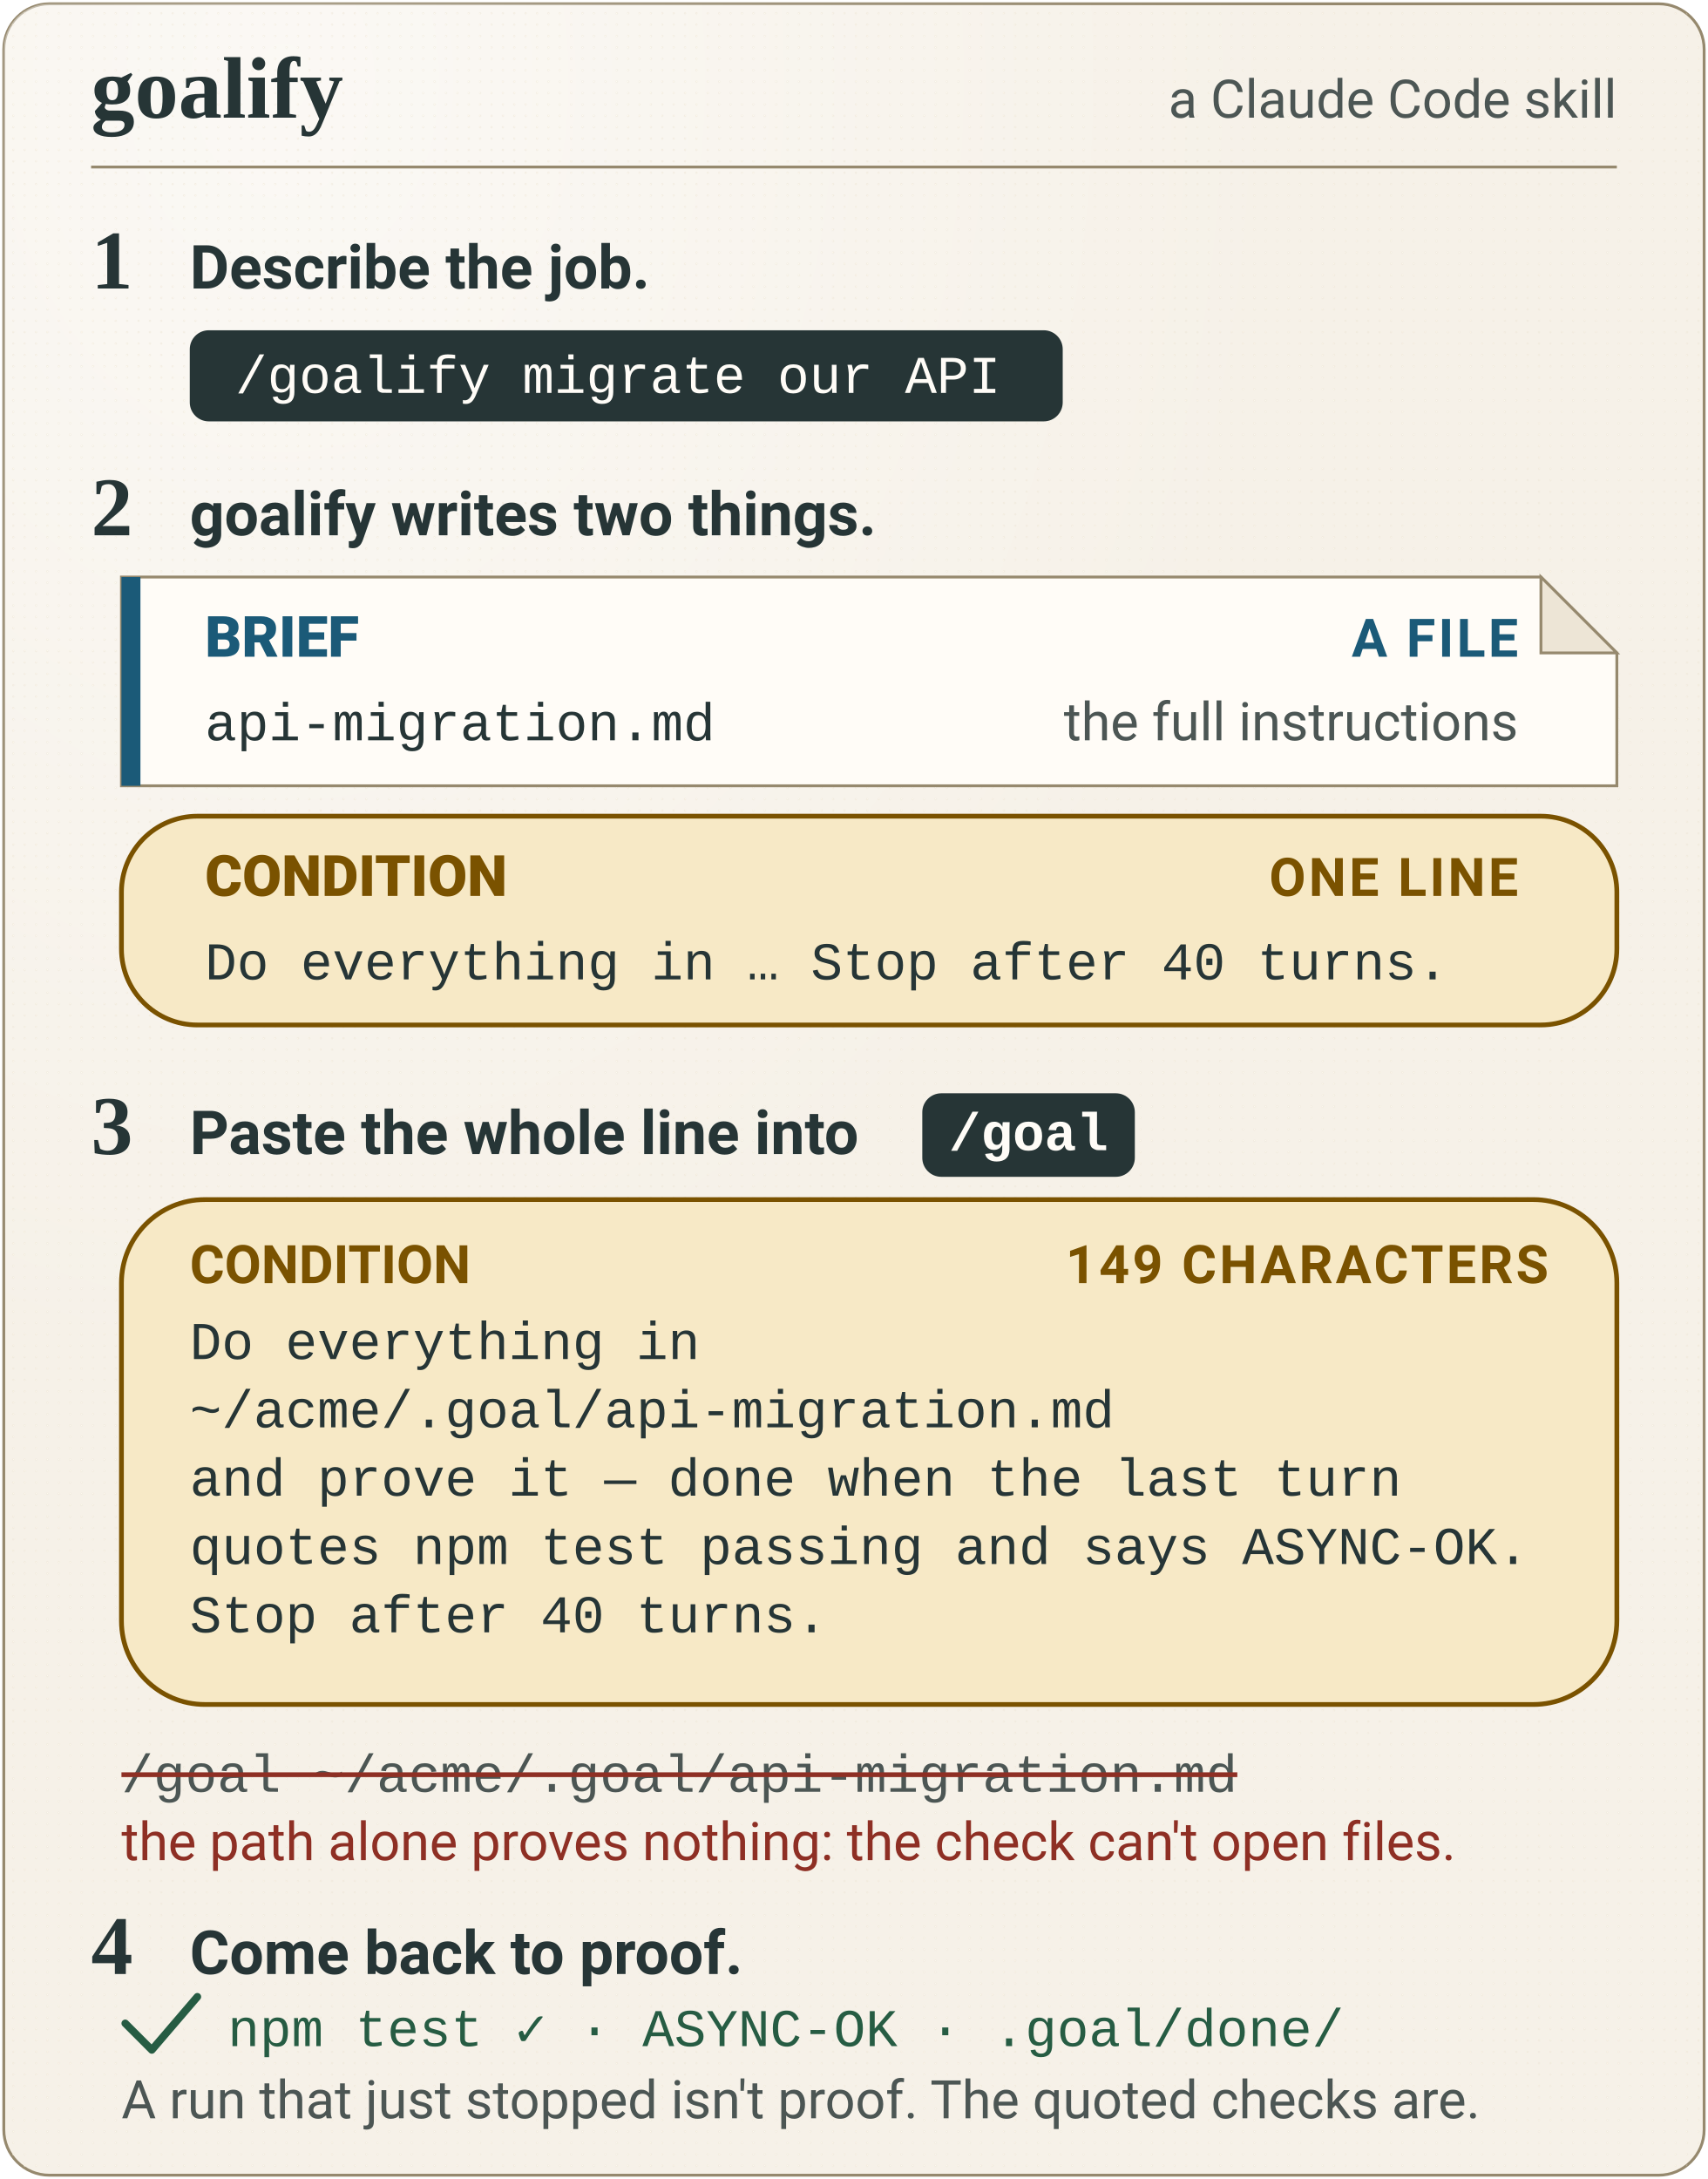
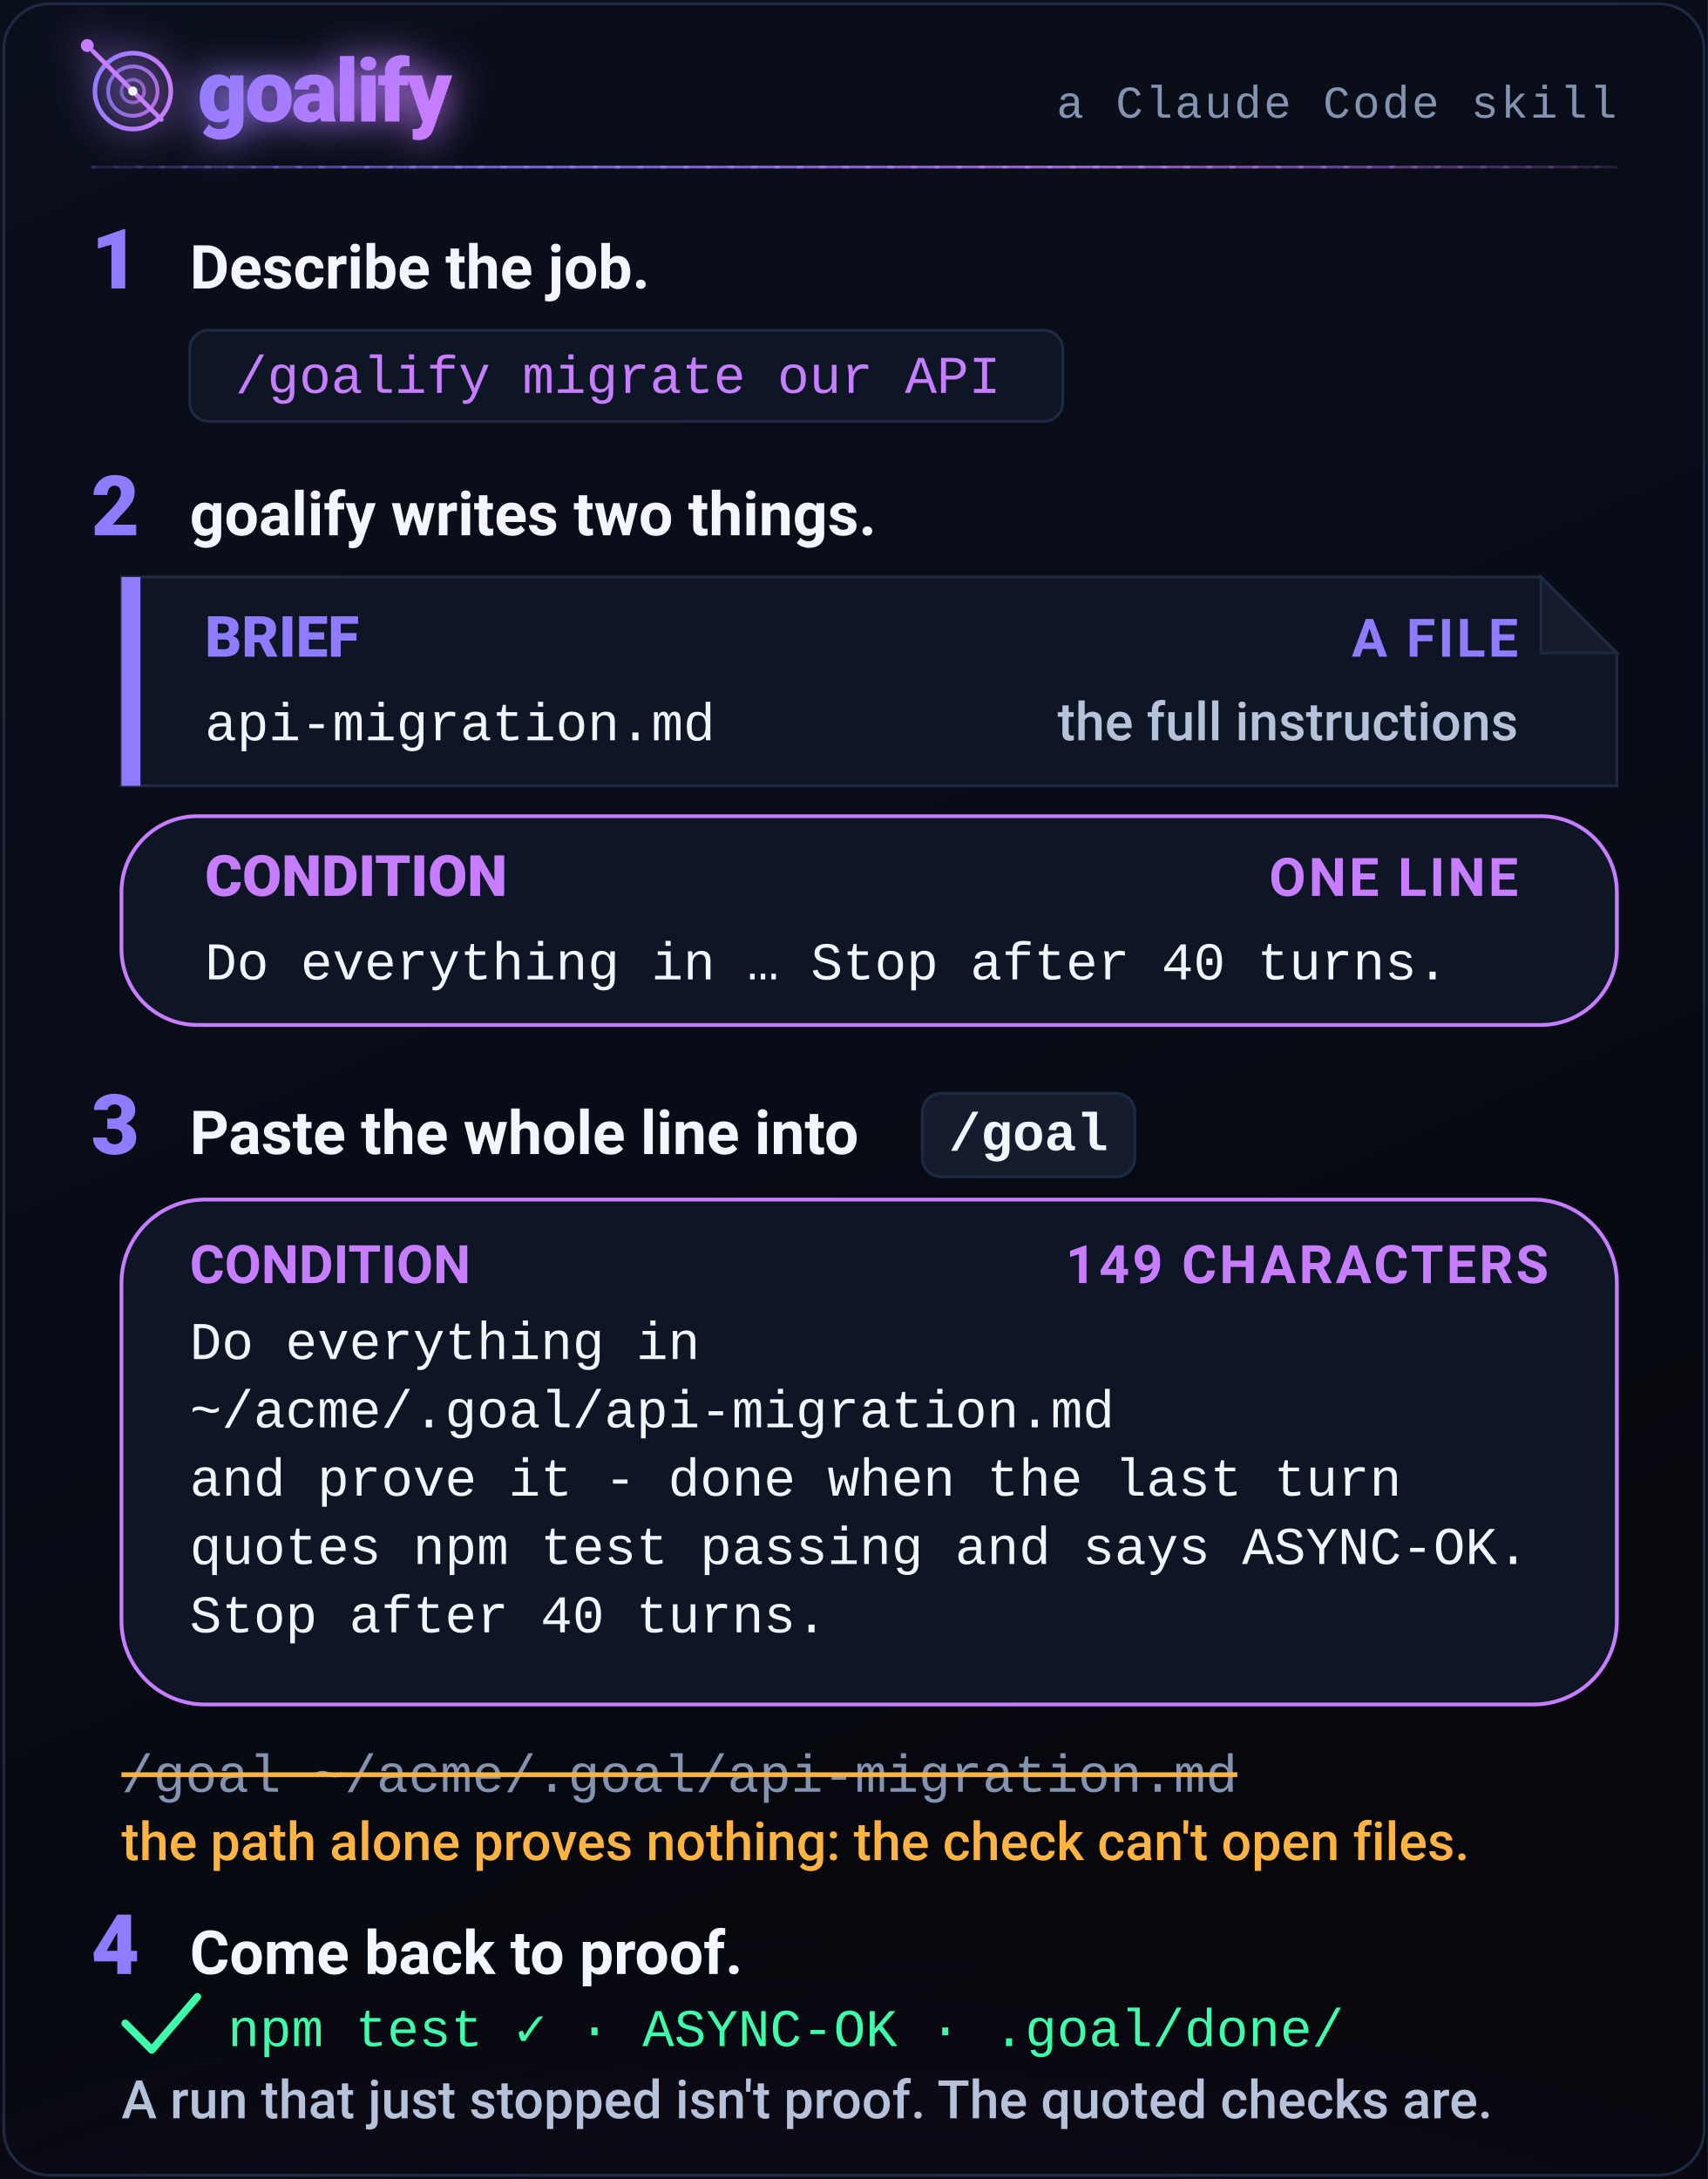
- <svg xmlns="http://www.w3.org/2000/svg" viewBox="0 0 900 1148" role="img" aria-labelledby="hero-t hero-d">
+ <svg xmlns="http://www.w3.org/2000/svg" viewBox="0 0 900 1148" fill="none" role="img" aria-label="goalify in four steps: describe the job, get a brief and a condition, paste the condition into the goal command, come back to proof.">
  <defs>
-     <radialGradient id="hero-wash" cx="0.16" cy="0.04" r="0.6">
-       <stop offset="0" stop-color="#FFFFFF" stop-opacity="0.55" />
-       <stop offset="1" stop-color="#FFFFFF" stop-opacity="0" />
+     <linearGradient id="g-bg" x1="0" y1="0" x2="0.35" y2="1">
+       <stop offset="0%" stop-color="#0A0F1C" />
+       <stop offset="60%" stop-color="#080C16" />
+       <stop offset="100%" stop-color="#07070C" />
+     </linearGradient>
+     <radialGradient id="g-bloom" cx="0.5" cy="1" r="0.72">
+       <stop offset="0%" stop-color="#C77DFF" stop-opacity="0.20" />
+       <stop offset="42%" stop-color="#7C3AED" stop-opacity="0.10" />
+       <stop offset="100%" stop-color="#7C3AED" stop-opacity="0" />
    </radialGradient>
-     <pattern id="hero-grain" width="6" height="6" patternUnits="userSpaceOnUse">
-       <circle cx="1" cy="1" r="0.6" fill="#EDE5D6" />
-     </pattern>
-     <clipPath id="hero-clip">
-       <rect x="2" y="2" width="896" height="1144" rx="24" />
-     </clipPath>
+     <linearGradient id="g-brand" x1="0" y1="0" x2="1" y2="0.25" gradientUnits="objectBoundingBox">
+       <stop offset="0%" stop-color="#8E7BFF" />
+       <stop offset="100%" stop-color="#C77DFF" />
+       <animateTransform attributeName="gradientTransform" type="translate" values="-0.12 0; 0.12 0; -0.12 0" dur="18s" repeatCount="indefinite" />
+     </linearGradient>
+     <linearGradient id="g-rule" gradientUnits="userSpaceOnUse" x1="48" y1="88" x2="852" y2="88">
+       <stop offset="0%" stop-color="#8E7BFF" stop-opacity="0.15" />
+       <stop offset="26%" stop-color="#8E7BFF" stop-opacity="0.75" />
+       <stop offset="66%" stop-color="#C77DFF" stop-opacity="0.75" />
+       <stop offset="100%" stop-color="#C77DFF" stop-opacity="0.15" />
+     </linearGradient>
+     <filter id="g-glow" x="-40%" y="-40%" width="180%" height="180%">
+       <feGaussianBlur stdDeviation="10" result="b" />
+       <feMerge>
+         <feMergeNode in="b" />
+         <feMergeNode in="SourceGraphic" />
+       </feMerge>
+     </filter>
  </defs>
  <style>
-     .serif{font-family:ui-serif,Georgia,"Times New Roman",serif}
-     .sans{font-family:system-ui,-apple-system,"Segoe UI",Roboto,Helvetica,Arial,sans-serif}
-     .mono{font-family:ui-monospace,SFMono-Regular,Menlo,Consolas,"Liberation Mono",monospace}
-     .breath{animation:wt-breath 8s ease-in-out infinite}
-     .settle{animation:wt-settle 6s ease-in-out infinite}
-     .tick{animation:wt-tick 10s ease-in-out infinite}
-     @keyframes wt-breath{0%,100%{opacity:1}50%{opacity:.94}}
-     @keyframes wt-settle{0%,100%{transform:translateY(0)}50%{transform:translateY(-2px)}}
-     @keyframes wt-tick{0%,100%{opacity:1}50%{opacity:.8}}
-     @media (prefers-reduced-motion: reduce){
-       .breath,.settle,.tick,.focus{animation:none}
-       .breath,.settle,.tick{opacity:1;transform:none}
-       .focus{opacity:0}
+     .disp { font-family: system-ui, -apple-system, 'Segoe UI', Roboto, 'Helvetica Neue', Arial, sans-serif; }
+     .mono { font-family: ui-monospace, SFMono-Regular, 'SF Mono', Menlo, Consolas, 'Liberation Mono', monospace; }
+     .num  { font-size: 44px; font-weight: 800; fill: #8E7BFF; }
+     .step { font-size: 32px; font-weight: 700; fill: #F2F6FF; }
+     .body { font-size: 28px; font-weight: 500; }
+     .code { font-size: 28px; }
+ 
+     @keyframes g-breathe { 0%,100% { opacity: 0.55; } 50% { opacity: 0.95; } }
+     .bloom { animation: g-breathe 9s ease-in-out infinite; }
+ 
+     @keyframes g-flow { to { stroke-dashoffset: -240; } }
+     .flowline { animation: g-flow 14s linear infinite; }
+ 
+     @keyframes g-rise { from { opacity: 0; transform: translateY(6px); } to { opacity: 1; transform: translateY(0); } }
+     .row-1 { animation: g-rise 0.6s ease-out 0.3s both; }
+     .row-2 { animation: g-rise 0.6s ease-out 0.8s both; }
+     .row-3 { animation: g-rise 0.6s ease-out 1.3s both; }
+     .row-4 { animation: g-rise 0.6s ease-out 1.8s both; }
+ 
+     @keyframes g-tick { 0%,100% { opacity: 1; } 50% { opacity: 0.72; } }
+     .tick { animation: g-tick 10s ease-in-out infinite; }
+ 
+     @media (prefers-reduced-motion: reduce) {
+       * { animation: none !important; }
    }
  </style>
-   <rect x="2" y="2" width="896" height="1144" rx="24" fill="#F6F1E8" stroke="#96896E" stroke-width="1.5" />
-   <g clip-path="url(#hero-clip)">
-     <rect x="2" y="2" width="896" height="1144" fill="url(#hero-wash)" />
-     <rect x="2" y="2" width="896" height="1144" fill="url(#hero-grain)" opacity="0.5" />
+   <rect width="900" height="1148" fill="url(#g-bg)" />
+   <ellipse class="bloom" cx="450" cy="1160" rx="620" ry="330" fill="url(#g-bloom)" />
+   <rect x="2" y="2" width="896" height="1144" rx="24" fill="none" stroke="#1E2A42" stroke-width="1.5" />
+   <g filter="url(#g-glow)">
+     <g fill="none" stroke="url(#g-brand)" stroke-width="2.4">
+       <circle cx="70" cy="48" r="20" />
+       <circle cx="70" cy="48" r="13" stroke-width="2" opacity="0.82" />
+       <circle cx="70" cy="48" r="6" stroke-width="1.8" opacity="0.66" />
+     </g>
+     <line x1="49" y1="27" x2="85" y2="63" stroke="#C77DFF" stroke-width="2.4" stroke-linecap="round" />
+     <circle cx="46" cy="24" r="3.4" fill="#C77DFF" />
+     <circle cx="70" cy="48" r="2.4" fill="#F2F6FF" />
+     <text class="disp" x="104" y="64" font-size="46" font-weight="800" letter-spacing="-1.4" fill="url(#g-brand)">goalify</text>
  </g>
-   <text class="serif" font-size="46" font-weight="700" x="48" y="62" fill="#263536">goalify</text>
-   <text class="sans" font-size="28" x="852" y="62" text-anchor="end" fill="#4C5654">a Claude Code skill</text>
-   <line x1="48" y1="88" x2="852" y2="88" stroke="#96896E" stroke-width="1.5" />
-   <text class="serif" font-size="44" font-weight="700" x="48" y="152" fill="#263536">1</text>
-   <text class="sans" font-size="32" font-weight="700" x="100" y="152" fill="#263536">Describe the job.</text>
-   <rect x="100" y="174" width="460" height="48" rx="10" fill="#263536" />
-   <text class="mono" font-size="28" x="124" y="207" fill="#FFFCF7">/goalify migrate our API</text>
-   <text class="serif" font-size="44" font-weight="700" x="48" y="282" fill="#263536">2</text>
-   <text class="sans" font-size="32" font-weight="700" x="100" y="282" fill="#263536">goalify writes two things.</text>
-   <g class="breath">
-     <path d="M64 304 H812 L852 344 V414 H64 Z" fill="#FFFCF7" stroke="#96896E" stroke-width="1.5" />
-     <path d="M812 304 L852 344 H812 Z" fill="#EDE5D6" stroke="#96896E" stroke-width="1.5" />
-     <rect x="64" y="304" width="10" height="110" fill="#1B5A78" />
-     <text class="sans" font-size="30" font-weight="800" x="108" y="346" fill="#1B5A78">BRIEF</text>
-     <text class="sans" font-size="28" font-weight="700" letter-spacing="1.5" x="800" y="346" text-anchor="end" fill="#1B5A78">A FILE</text>
-     <text class="mono" font-size="28" x="108" y="390" fill="#263536">api-migration.md</text>
-     <text class="sans" font-size="28" x="800" y="390" text-anchor="end" fill="#4C5654">the full instructions</text>
+   <text class="mono" font-size="24" letter-spacing="1.2" x="852" y="62" text-anchor="end" fill="#8494B0">a Claude Code skill</text>
+   <line x1="48" y1="88" x2="852" y2="88" stroke="url(#g-rule)" stroke-width="1.5" />
+   <line class="flowline" x1="48" y1="88" x2="852" y2="88" stroke="url(#g-rule)" stroke-width="1.5" stroke-dasharray="3 9" opacity="0.8" />
+   <g class="row-1">
+     <text class="disp num" x="48" y="152">1</text>
+     <text class="disp step" x="100" y="152">Describe the job.</text>
+     <rect x="100" y="174" width="460" height="48" rx="10" fill="#0E1524" stroke="#1E2A42" stroke-width="1.5" />
+     <text class="mono code" x="124" y="207" fill="#C77DFF">/goalify migrate our API</text>
  </g>
-   <g class="breath">
-     <rect x="64" y="430" width="788" height="110" rx="40" fill="#F7E9C6" stroke="#7A5200" stroke-width="2.5" />
-     <text class="sans" font-size="30" font-weight="800" x="108" y="472" fill="#7A5200">CONDITION</text>
-     <text class="sans" font-size="28" font-weight="700" letter-spacing="1.5" x="800" y="472" text-anchor="end" fill="#7A5200">ONE LINE</text>
-     <text class="mono" font-size="28" x="108" y="516" fill="#263536">Do everything in … Stop after 40 turns.</text>
+   <g class="row-2">
+     <text class="disp num" x="48" y="282">2</text>
+     <text class="disp step" x="100" y="282">goalify writes two things.</text>
+     <path d="M64 304 H812 L852 344 V414 H64 Z" fill="#0E1524" stroke="#1E2A42" stroke-width="1.5" />
+     <path d="M812 304 L852 344 H812 Z" fill="#141C2E" stroke="#1E2A42" stroke-width="1.5" />
+     <rect x="64" y="304" width="10" height="110" fill="#8E7BFF" />
+     <text class="disp" font-size="30" font-weight="800" x="108" y="346" fill="#8E7BFF">BRIEF</text>
+     <text class="disp" font-size="28" font-weight="700" letter-spacing="1.5" x="800" y="346" text-anchor="end" fill="#8E7BFF">A FILE</text>
+     <text class="mono code" x="108" y="390" fill="#F2F6FF">api-migration.md</text>
+     <text class="disp body" x="800" y="390" text-anchor="end" fill="#B6C2DA">the full instructions</text>
+     <rect x="64" y="430" width="788" height="110" rx="40" fill="#0E1524" stroke="#C77DFF" stroke-width="2" />
+     <text class="disp" font-size="30" font-weight="800" x="108" y="472" fill="#C77DFF">CONDITION</text>
+     <text class="disp" font-size="28" font-weight="700" letter-spacing="1.5" x="800" y="472" text-anchor="end" fill="#C77DFF">ONE LINE</text>
+     <text class="mono code" x="108" y="516" fill="#F2F6FF">Do everything in … Stop after 40 turns.</text>
  </g>
-   <text class="serif" font-size="44" font-weight="700" x="48" y="608" fill="#263536">3</text>
-   <text class="sans" font-size="32" font-weight="700" x="100" y="608" fill="#263536">Paste the whole line into</text>
-   <rect x="486" y="576" width="112" height="44" rx="10" fill="#263536" />
-   <text class="mono" font-size="28" font-weight="700" x="542" y="606" text-anchor="middle" fill="#FFFCF7">/goal</text>
-   <g class="settle">
-     <rect x="64" y="632" width="788" height="266" rx="44" fill="#F7E9C6" stroke="#7A5200" stroke-width="2.5" />
-     <text class="sans" font-size="28" font-weight="700" x="100" y="676" fill="#7A5200">CONDITION</text>
-     <text class="sans" font-size="28" font-weight="700" letter-spacing="1.5" x="816" y="676" text-anchor="end" fill="#7A5200">149 CHARACTERS</text>
-     <text class="mono" font-size="28" x="100" y="716" fill="#263536" data-cond="1">Do everything in</text>
-     <text class="mono" font-size="28" x="100" y="752" fill="#263536" data-cond="1">~/acme/.goal/api-migration.md</text>
-     <text class="mono" font-size="28" x="100" y="788" fill="#263536" data-cond="1">and prove it — done when the last turn</text>
-     <text class="mono" font-size="28" x="100" y="824" fill="#263536" data-cond="1">quotes npm test passing and says ASYNC-OK.</text>
-     <text class="mono" font-size="28" x="100" y="860" fill="#263536" data-cond="1">Stop after 40 turns.</text>
+   <g class="row-3">
+     <text class="disp num" x="48" y="608">3</text>
+     <text class="disp step" x="100" y="608">Paste the whole line into</text>
+     <rect x="486" y="576" width="112" height="44" rx="10" fill="#141C2E" stroke="#1E2A42" stroke-width="1.5" />
+     <text class="mono" font-size="28" font-weight="700" x="542" y="606" text-anchor="middle" fill="#F2F6FF">/goal</text>
+     <rect x="64" y="632" width="788" height="266" rx="44" fill="#0E1524" stroke="#C77DFF" stroke-width="2" />
+     <text class="disp" font-size="28" font-weight="700" x="100" y="676" fill="#C77DFF">CONDITION</text>
+     <text class="disp" font-size="28" font-weight="700" letter-spacing="1.5" x="816" y="676" text-anchor="end" fill="#C77DFF">149 CHARACTERS</text>
+     <text class="mono code" x="100" y="716" data-cond="1" fill="#F2F6FF">Do everything in</text>
+     <text class="mono code" x="100" y="752" data-cond="1" fill="#F2F6FF">~/acme/.goal/api-migration.md</text>
+     <text class="mono code" x="100" y="788" data-cond="1" fill="#F2F6FF">and prove it - done when the last turn</text>
+     <text class="mono code" x="100" y="824" data-cond="1" fill="#F2F6FF">quotes npm test passing and says ASYNC-OK.</text>
+     <text class="mono code" x="100" y="860" data-cond="1" fill="#F2F6FF">Stop after 40 turns.</text>
+     <g data-antipattern="v1">
+       <text class="mono" font-size="28" x="64" y="944" fill="#8494B0">/goal ~/acme/.goal/api-migration.md</text>
+       <line x1="64" y1="935" x2="652" y2="935" stroke="#FFB341" stroke-width="2.5" />
+       <text class="disp body" x="64" y="980" fill="#FFB341">the path alone proves nothing: the check can't open files.</text>
+     </g>
  </g>
-   <g data-antipattern="v1">
-     <text class="mono" font-size="28" x="64" y="944" fill="#4C5654">/goal ~/acme/.goal/api-migration.md</text>
-     <line x1="64" y1="935" x2="652" y2="935" stroke="#8E2F24" stroke-width="2.5" />
-     <text class="sans" font-size="28" x="64" y="980" fill="#8E2F24">the path alone proves nothing: the check can't open files.</text>
+   <g class="row-4">
+     <text class="disp num" x="48" y="1040">4</text>
+     <text class="disp step" x="100" y="1040">Come back to proof.</text>
+     <path class="tick" d="M66 1066 L80 1080 L104 1052" fill="none" stroke="#3DFFAB" stroke-width="4" stroke-linecap="round" stroke-linejoin="round" />
+     <text class="mono code" x="120" y="1078" fill="#3DFFAB">npm test ✓ · ASYNC-OK · .goal/done/</text>
+     <text class="disp body" x="64" y="1116" fill="#B6C2DA">A run that just stopped isn't proof. The quoted checks are.</text>
  </g>
-   <text class="serif" font-size="44" font-weight="700" x="48" y="1040" fill="#263536">4</text>
-   <text class="sans" font-size="32" font-weight="700" x="100" y="1040" fill="#263536">Come back to proof.</text>
-   <path class="tick" d="M66 1066 L80 1080 L104 1052" fill="none" stroke="#265C43" stroke-width="4" stroke-linecap="round" stroke-linejoin="round" />
-   <text class="mono" font-size="28" x="120" y="1078" fill="#265C43">npm test ✓ · ASYNC-OK · .goal/done/</text>
-   <text class="sans" font-size="28" x="64" y="1116" fill="#4C5654">A run that just stopped isn't proof. The quoted checks are.</text>
</svg>
